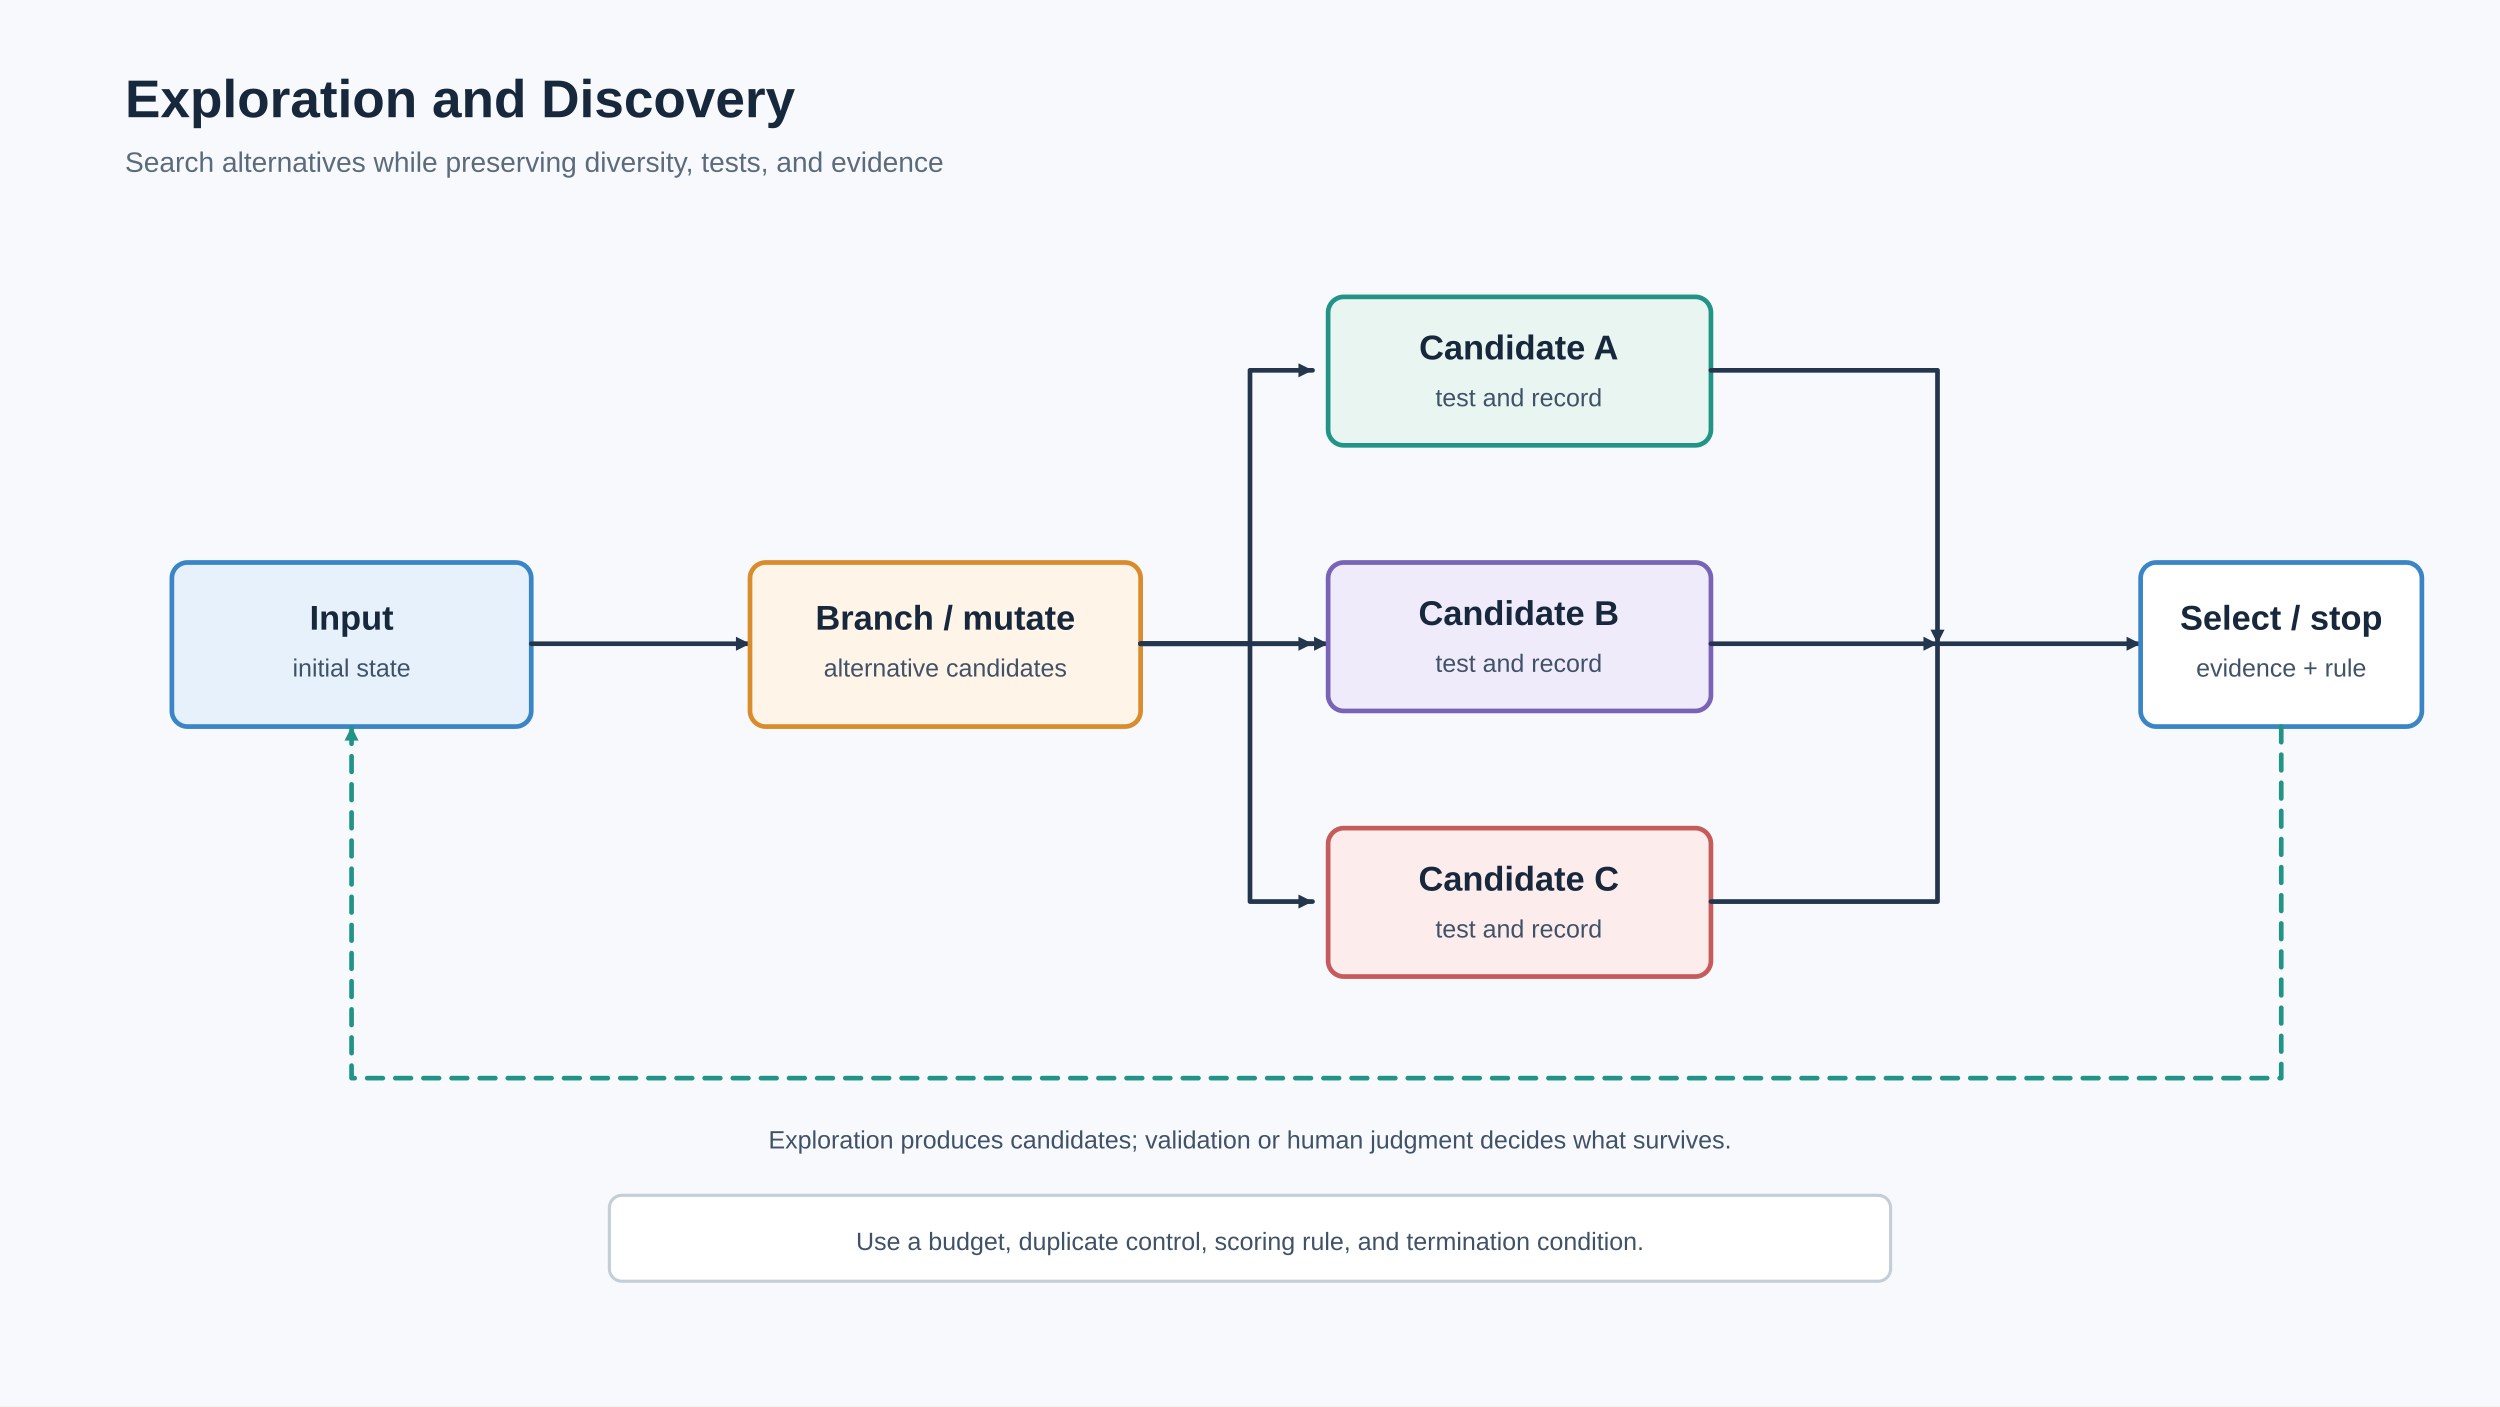
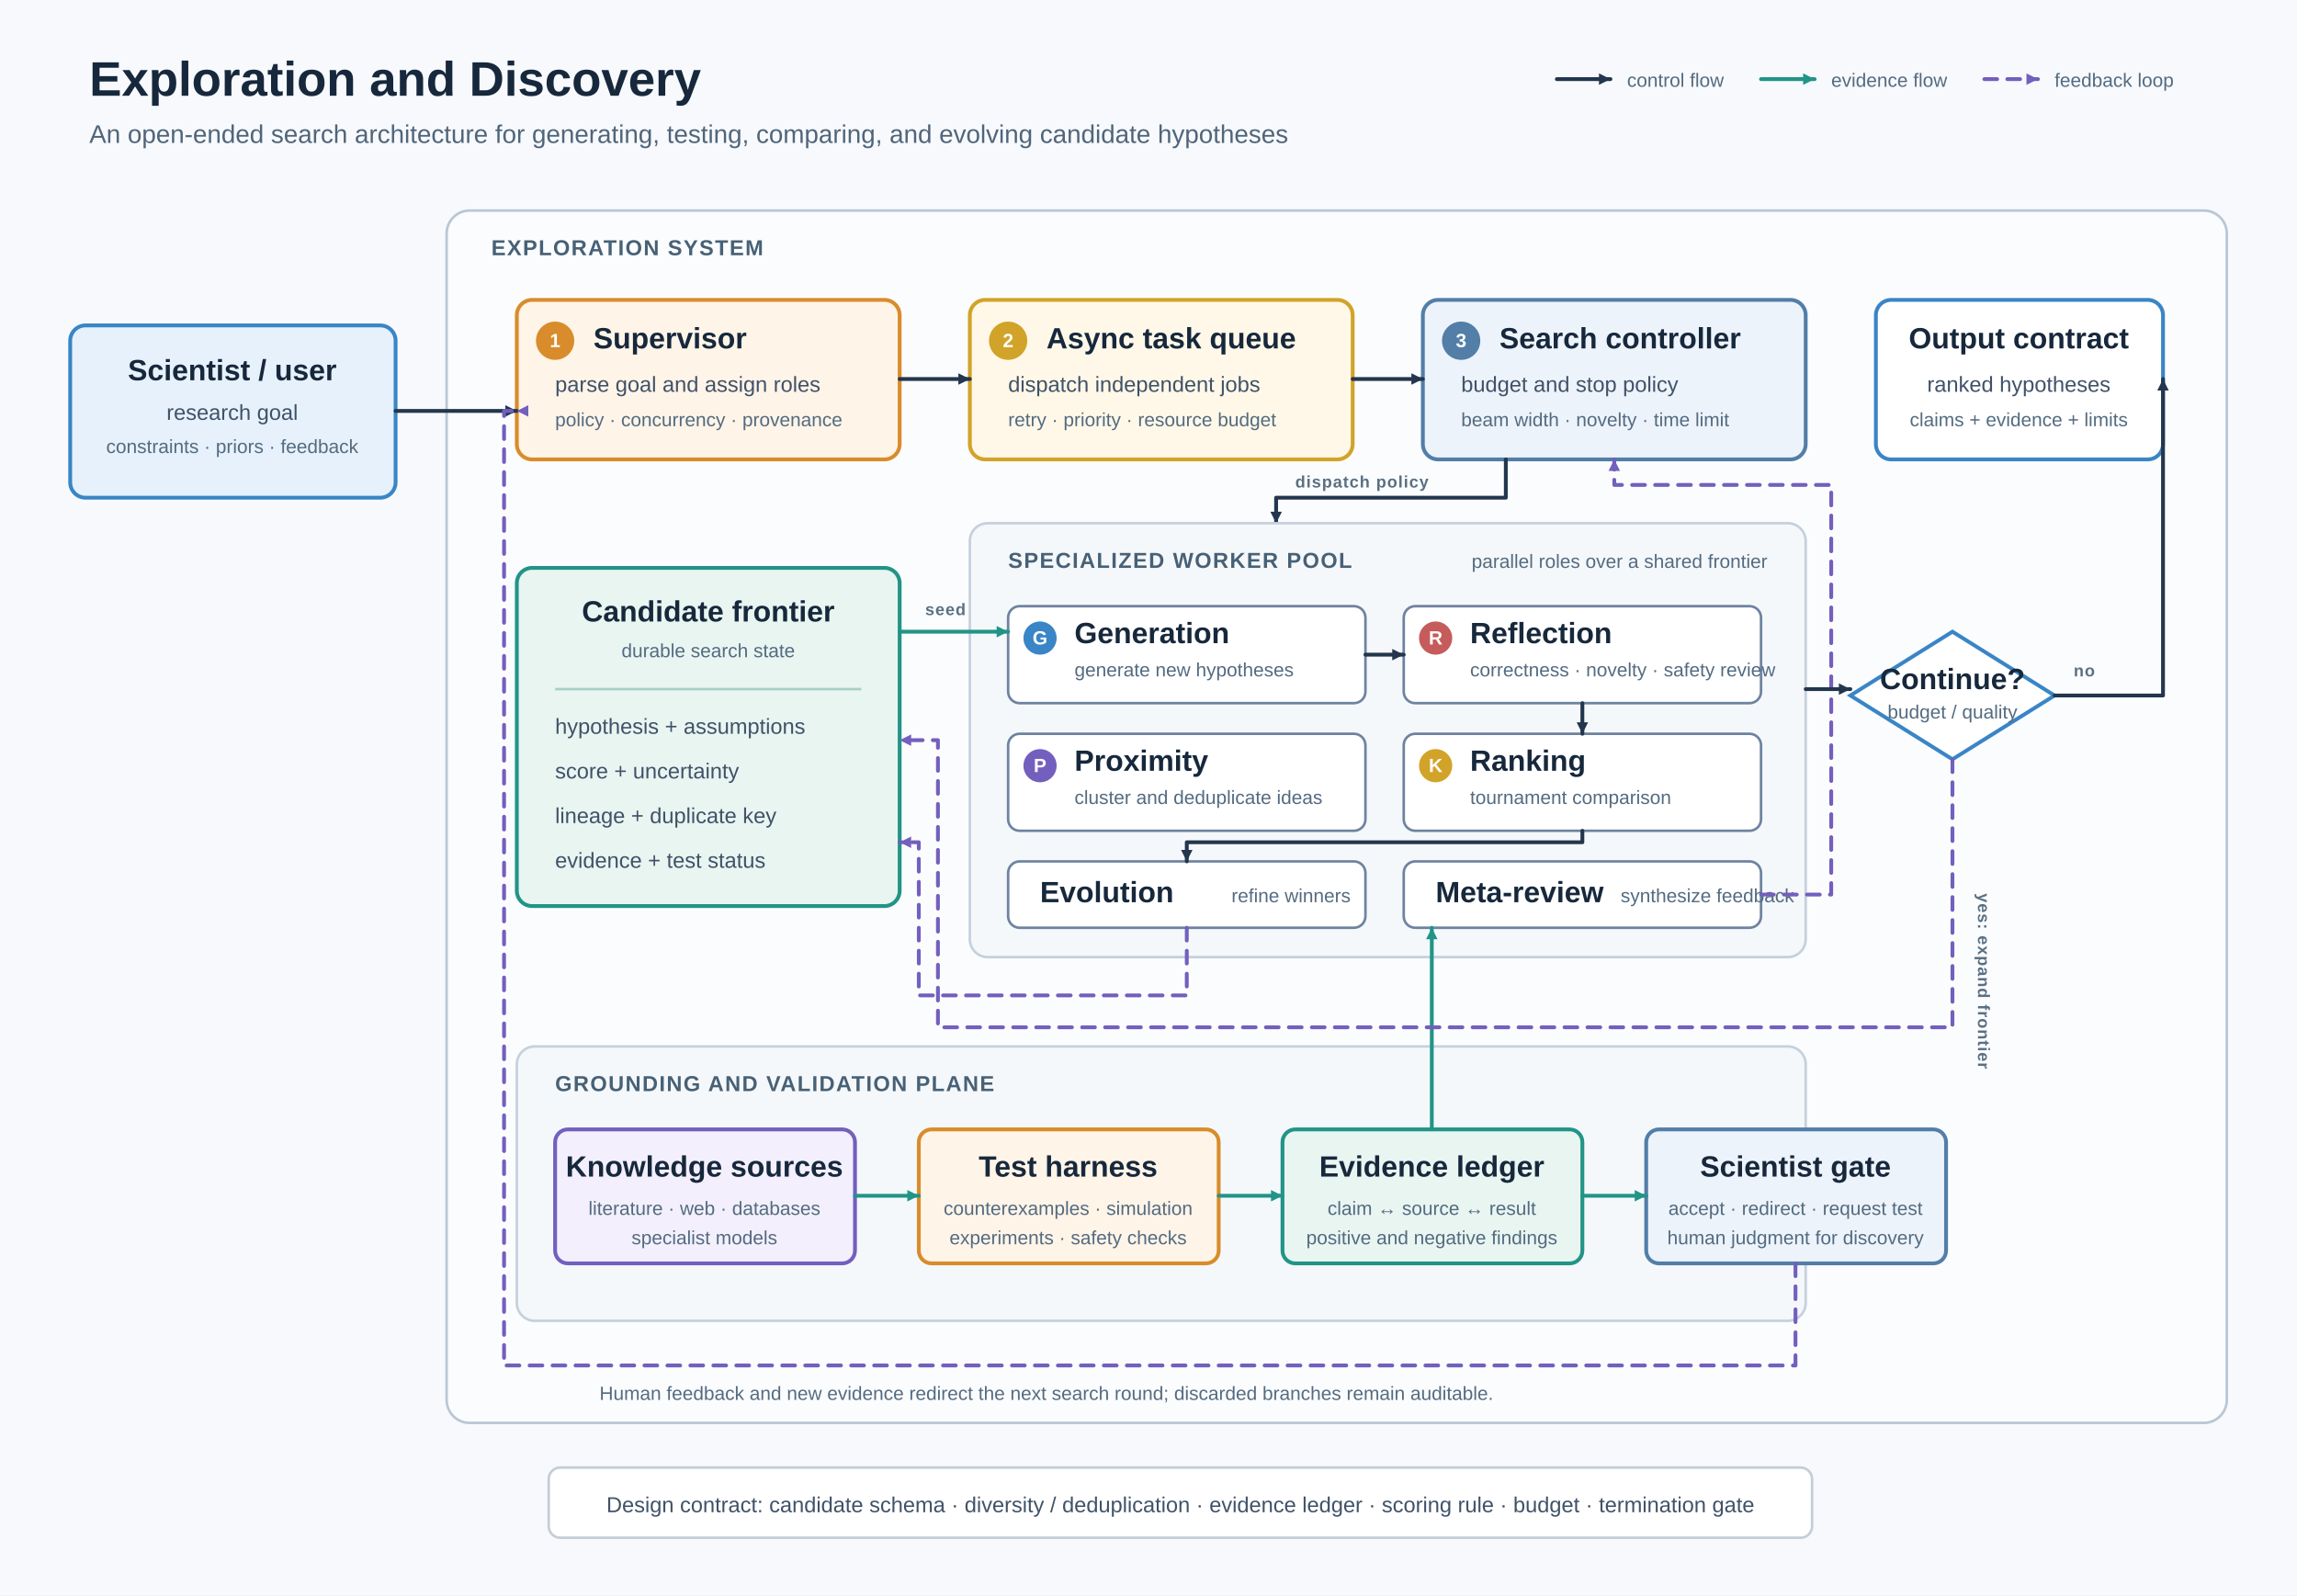
- <svg xmlns="http://www.w3.org/2000/svg" width="1600" height="900" viewBox="0 0 1600 900">
+ <svg xmlns="http://www.w3.org/2000/svg" width="1800" height="1250" viewBox="0 0 1800 1250">
  <defs>
-     <style>.al{fill:#23364d;stroke:none}.ad{fill:#219487;stroke:none}.ar{fill:#c65b5b;stroke:none}.t{font:700 34px Arial;fill:#17283c}.u{font:400 18px Arial;fill:#5b6b7c}.h{font:700 22px Arial;fill:#17283c}.s{font:400 16px Arial;fill:#405268}.b{stroke-width:3}.l{stroke:#23364d;stroke-width:3;fill:none;stroke-linecap:round;stroke-linejoin:round}.d{stroke:#219487;stroke-width:3;stroke-dasharray:10 8;fill:none;stroke-linecap:round;stroke-linejoin:round}</style>
+     <style>
+ .title{font:700 38px Arial,sans-serif;fill:#17283c}.subtitle{font:400 20px Arial,sans-serif;fill:#50657a}.label{font:700 17px Arial,sans-serif;fill:#476176;letter-spacing:1px}.heading{font:700 23px Arial,sans-serif;fill:#17283c}.body{font:400 17px Arial,sans-serif;fill:#405268}.small{font:400 15px Arial,sans-serif;fill:#536b80}.tiny{font:700 13px Arial,sans-serif;fill:#5a7082;letter-spacing:.7px}.number{font:700 15px Arial,sans-serif;fill:#fff}.boundary{fill:#fbfcfe;stroke:#b8c7d5;stroke-width:2}.card{stroke-width:3}.flow{stroke:#23364d;stroke-width:3;fill:none;stroke-linecap:round;stroke-linejoin:round}.feedback{stroke:#735fbd;stroke-width:3;stroke-dasharray:10 8;fill:none;stroke-linecap:round;stroke-linejoin:round}.evidence{stroke:#219487;stroke-width:3;fill:none;stroke-linecap:round;stroke-linejoin:round}.guide{stroke:#a9b8c6;stroke-width:2;stroke-dasharray:5 7;fill:none}.panel{fill:#f5f8fb;stroke:#c5d1dc;stroke-width:2}.agent{fill:#fff;stroke:#6e83a0;stroke-width:2}
+ </style>
  </defs>
-   <rect width="1600" height="900" fill="#f7f9fc" />
-   <text x="80" y="75" class="t">Exploration and Discovery</text>
-   <text x="80" y="110" class="u">Search alternatives while preserving diversity, tests, and evidence</text>
-   <rect x="110" y="360" width="230" height="105" rx="10" fill="#e6f1fb" stroke="#3985c6" class="b" />
-   <text x="225" y="403" text-anchor="middle" class="h">Input</text>
-   <text x="225" y="433" text-anchor="middle" class="s">initial state</text>
-   <path d="M340 412H480" class="l" />
-   <polygon points="480,412 471,407.5 471,416.5" class="al" />
-   <rect x="480" y="360" width="250" height="105" rx="10" fill="#fff4e8" stroke="#d98c2b" class="b" />
-   <text x="605" y="403" text-anchor="middle" class="h">Branch / mutate</text>
-   <text x="605" y="433" text-anchor="middle" class="s">alternative candidates</text>
-   <path d="M730 412H850" class="l" />
-   <polygon points="850,412 841,407.5 841,416.5" class="al" />
-   <rect x="850" y="190" width="245" height="95" rx="10" fill="#e9f5f1" stroke="#219487" class="b" />
-   <text x="972" y="230" text-anchor="middle" class="h">Candidate A</text>
-   <text x="972" y="260" text-anchor="middle" class="s">test and record</text>
-   <rect x="850" y="360" width="245" height="95" rx="10" fill="#f0ebfb" stroke="#7863b6" class="b" />
-   <text x="972" y="400" text-anchor="middle" class="h">Candidate B</text>
-   <text x="972" y="430" text-anchor="middle" class="s">test and record</text>
-   <rect x="850" y="530" width="245" height="95" rx="10" fill="#fceceb" stroke="#c65b5b" class="b" />
-   <text x="972" y="570" text-anchor="middle" class="h">Candidate C</text>
-   <text x="972" y="600" text-anchor="middle" class="s">test and record</text>
-   <path d="M730 412H800V237H840" class="l" />
-   <polygon points="840,237 831,232.5 831,241.5" class="al" />
-   <path d="M730 412H840" class="l" />
-   <polygon points="840,412 831,407.5 831,416.5" class="al" />
-   <path d="M730 412H800V577H840" class="l" />
-   <polygon points="840,577 831,572.5 831,581.5" class="al" />
-   <path d="M1095 237H1240V412" class="l" />
-   <polygon points="1240,412 1235.5,403 1244.5,403" class="al" />
-   <path d="M1095 412H1240" class="l" />
-   <polygon points="1240,412 1231,407.5 1231,416.5" class="al" />
-   <path d="M1095 577H1240V412H1370" class="l" />
-   <polygon points="1370,412 1361,407.5 1361,416.5" class="al" />
-   <rect x="1370" y="360" width="180" height="105" rx="10" fill="#fff" stroke="#3985c6" class="b" />
-   <text x="1460" y="403" text-anchor="middle" class="h">Select / stop</text>
-   <text x="1460" y="433" text-anchor="middle" class="s">evidence + rule</text>
-   <path d="M1460 465V690H225V465" class="d" />
-   <polygon points="225,465 220.5,474 229.5,474" class="ad" />
-   <text x="800" y="735" text-anchor="middle" class="s">Exploration produces candidates; validation or human judgment decides what survives.</text>
-   <rect x="390" y="765" width="820" height="55" rx="8" fill="#fff" stroke="#c4ced8" stroke-width="2" />
-   <text x="800" y="800" text-anchor="middle" class="s">Use a budget, duplicate control, scoring rule, and termination condition.</text>
+   <rect width="1800" height="1250" fill="#f7f9fc" />
+   <text x="70" y="75" class="title">Exploration and Discovery</text>
+   <text x="70" y="112" class="subtitle">An open-ended search architecture for generating, testing, comparing, and evolving candidate hypotheses</text>
+   <g transform="translate(1220,62)">
+     <line x1="0" y1="0" x2="42" y2="0" class="flow" />
+     <polygon points="42,0 33,-4.5 33,4.5" fill="#23364d" />
+     <text x="55" y="6" class="small">control flow</text>
+     <line x1="160" y1="0" x2="202" y2="0" class="evidence" />
+     <polygon points="202,0 193,-4.5 193,4.5" fill="#219487" />
+     <text x="215" y="6" class="small">evidence flow</text>
+     <line x1="335" y1="0" x2="377" y2="0" class="feedback" />
+     <polygon points="377,0 368,-4.5 368,4.5" fill="#735fbd" />
+     <text x="390" y="6" class="small">feedback loop</text>
+   </g>
+   <rect x="55" y="255" width="255" height="135" rx="12" fill="#e6f1fb" stroke="#3985c6" class="card" />
+   <text x="182" y="298" text-anchor="middle" class="heading">Scientist / user</text>
+   <text x="182" y="329" text-anchor="middle" class="body">research goal</text>
+   <text x="182" y="355" text-anchor="middle" class="small">constraints · priors · feedback</text>
+   <rect x="350" y="165" width="1395" height="950" rx="18" class="boundary" />
+   <text x="385" y="200" class="label">EXPLORATION SYSTEM</text>
+   <rect x="405" y="235" width="300" height="125" rx="12" fill="#fff4e8" stroke="#d98c2b" class="card" />
+   <circle cx="435" cy="267" r="15" fill="#d98c2b" />
+   <text x="435" y="272" text-anchor="middle" class="number">1</text>
+   <text x="465" y="273" class="heading">Supervisor</text>
+   <text x="435" y="307" class="body">parse goal and assign roles</text>
+   <text x="435" y="334" class="small">policy · concurrency · provenance</text>
+   <rect x="760" y="235" width="300" height="125" rx="12" fill="#fff8e8" stroke="#d2a329" class="card" />
+   <circle cx="790" cy="267" r="15" fill="#d2a329" />
+   <text x="790" y="272" text-anchor="middle" class="number">2</text>
+   <text x="820" y="273" class="heading">Async task queue</text>
+   <text x="790" y="307" class="body">dispatch independent jobs</text>
+   <text x="790" y="334" class="small">retry · priority · resource budget</text>
+   <rect x="1115" y="235" width="300" height="125" rx="12" fill="#edf3fb" stroke="#527ea8" class="card" />
+   <circle cx="1145" cy="267" r="15" fill="#527ea8" />
+   <text x="1145" y="272" text-anchor="middle" class="number">3</text>
+   <text x="1175" y="273" class="heading">Search controller</text>
+   <text x="1145" y="307" class="body">budget and stop policy</text>
+   <text x="1145" y="334" class="small">beam width · novelty · time limit</text>
+   <rect x="1470" y="235" width="225" height="125" rx="12" fill="#fff" stroke="#3985c6" class="card" />
+   <text x="1582" y="273" text-anchor="middle" class="heading">Output contract</text>
+   <text x="1582" y="307" text-anchor="middle" class="body">ranked hypotheses</text>
+   <text x="1582" y="334" text-anchor="middle" class="small">claims + evidence + limits</text>
+   <path d="M310 322H405" class="flow" />
+   <polygon points="405,322 396,317.5 396,326.5" fill="#23364d" />
+   <path d="M705 297H760" class="flow" />
+   <polygon points="760,297 751,292.5 751,301.5" fill="#23364d" />
+   <path d="M1060 297H1115" class="flow" />
+   <polygon points="1115,297 1106,292.5 1106,301.5" fill="#23364d" />
+   <path d="M1180 360V390H1000V410" class="flow" />
+   <polygon points="1000,410 995.5,401 1004.5,401" fill="#23364d" />
+   <text x="1015" y="382" class="tiny">dispatch policy</text>
+   <rect x="405" y="445" width="300" height="265" rx="12" fill="#e9f5f1" stroke="#219487" class="card" />
+   <text x="555" y="487" text-anchor="middle" class="heading">Candidate frontier</text>
+   <text x="555" y="515" text-anchor="middle" class="small">durable search state</text>
+   <line x1="435" y1="540" x2="675" y2="540" stroke="#a9cfc8" stroke-width="2" />
+   <text x="435" y="575" class="body">hypothesis + assumptions</text>
+   <text x="435" y="610" class="body">score + uncertainty</text>
+   <text x="435" y="645" class="body">lineage + duplicate key</text>
+   <text x="435" y="680" class="body">evidence + test status</text>
+   <rect x="760" y="410" width="655" height="340" rx="14" class="panel" />
+   <text x="790" y="445" class="label">SPECIALIZED WORKER POOL</text>
+   <text x="1385" y="445" text-anchor="end" class="small">parallel roles over a shared frontier</text>
+   <rect x="790" y="475" width="280" height="76" rx="9" class="agent" />
+   <circle cx="815" cy="500" r="13" fill="#3985c6" />
+   <text x="815" y="505" text-anchor="middle" class="number">G</text>
+   <text x="842" y="504" class="heading">Generation</text>
+   <text x="842" y="530" class="small">generate new hypotheses</text>
+   <rect x="1100" y="475" width="280" height="76" rx="9" class="agent" />
+   <circle cx="1125" cy="500" r="13" fill="#c65b5b" />
+   <text x="1125" y="505" text-anchor="middle" class="number">R</text>
+   <text x="1152" y="504" class="heading">Reflection</text>
+   <text x="1152" y="530" class="small">correctness · novelty · safety review</text>
+   <rect x="790" y="575" width="280" height="76" rx="9" class="agent" />
+   <circle cx="815" cy="600" r="13" fill="#735fbd" />
+   <text x="815" y="605" text-anchor="middle" class="number">P</text>
+   <text x="842" y="604" class="heading">Proximity</text>
+   <text x="842" y="630" class="small">cluster and deduplicate ideas</text>
+   <rect x="1100" y="575" width="280" height="76" rx="9" class="agent" />
+   <circle cx="1125" cy="600" r="13" fill="#d2a329" />
+   <text x="1125" y="605" text-anchor="middle" class="number">K</text>
+   <text x="1152" y="604" class="heading">Ranking</text>
+   <text x="1152" y="630" class="small">tournament comparison</text>
+   <rect x="790" y="675" width="280" height="52" rx="9" class="agent" />
+   <text x="815" y="707" class="heading">Evolution</text>
+   <text x="965" y="707" class="small">refine winners</text>
+   <rect x="1100" y="675" width="280" height="52" rx="9" class="agent" />
+   <text x="1125" y="707" class="heading">Meta-review</text>
+   <text x="1270" y="707" class="small">synthesize feedback</text>
+   <path d="M705 495H790" class="evidence" />
+   <polygon points="790,495 781,490.5 781,499.5" fill="#219487" />
+   <text x="725" y="482" class="tiny">seed</text>
+   <path d="M1070 513H1100" class="flow" />
+   <polygon points="1100,513 1091,508.5 1091,517.5" fill="#23364d" />
+   <path d="M1240 551V575" class="flow" />
+   <polygon points="1240,575 1235.5,566 1244.5,566" fill="#23364d" />
+   <path d="M1240 651V660H930V675" class="flow" />
+   <polygon points="930,675 925.5,666 934.5,666" fill="#23364d" />
+   <path d="M930 727V780H720V660H705" class="feedback" />
+   <polygon points="705,660 714,655.5 714,664.5" fill="#735fbd" />
+   <path d="M1380 701H1435V380H1265V360" class="feedback" />
+   <polygon points="1265,360 1260.5,369 1269.5,369" fill="#735fbd" />
+   <rect x="405" y="820" width="1010" height="215" rx="14" class="panel" />
+   <text x="435" y="855" class="label">GROUNDING AND VALIDATION PLANE</text>
+   <rect x="435" y="885" width="235" height="105" rx="10" fill="#f3effc" stroke="#735fbd" class="card" />
+   <text x="552" y="922" text-anchor="middle" class="heading">Knowledge sources</text>
+   <text x="552" y="952" text-anchor="middle" class="small">literature · web · databases</text>
+   <text x="552" y="975" text-anchor="middle" class="small">specialist models</text>
+   <rect x="720" y="885" width="235" height="105" rx="10" fill="#fff4e8" stroke="#d98c2b" class="card" />
+   <text x="837" y="922" text-anchor="middle" class="heading">Test harness</text>
+   <text x="837" y="952" text-anchor="middle" class="small">counterexamples · simulation</text>
+   <text x="837" y="975" text-anchor="middle" class="small">experiments · safety checks</text>
+   <rect x="1005" y="885" width="235" height="105" rx="10" fill="#e9f5f1" stroke="#219487" class="card" />
+   <text x="1122" y="922" text-anchor="middle" class="heading">Evidence ledger</text>
+   <text x="1122" y="952" text-anchor="middle" class="small">claim ↔ source ↔ result</text>
+   <text x="1122" y="975" text-anchor="middle" class="small">positive and negative findings</text>
+   <rect x="1290" y="885" width="235" height="105" rx="10" fill="#edf3fb" stroke="#527ea8" class="card" />
+   <text x="1407" y="922" text-anchor="middle" class="heading">Scientist gate</text>
+   <text x="1407" y="952" text-anchor="middle" class="small">accept · redirect · request test</text>
+   <text x="1407" y="975" text-anchor="middle" class="small">human judgment for discovery</text>
+   <path d="M670 937H720" class="evidence" />
+   <polygon points="720,937 711,932.5 711,941.5" fill="#219487" />
+   <path d="M955 937H1005" class="evidence" />
+   <polygon points="1005,937 996,932.5 996,941.5" fill="#219487" />
+   <path d="M1240 937H1290" class="evidence" />
+   <polygon points="1290,937 1281,932.5 1281,941.5" fill="#219487" />
+   <path d="M1122 885V727" class="evidence" />
+   <polygon points="1122,727 1117.5,736 1126.5,736" fill="#219487" />
+   <polygon points="1530,495 1610,545 1530,595 1450,545" fill="#fff" stroke="#3985c6" stroke-width="3" />
+   <text x="1530" y="540" text-anchor="middle" class="heading">Continue?</text>
+   <text x="1530" y="563" text-anchor="middle" class="small">budget / quality</text>
+   <path d="M1415 540H1450" class="flow" />
+   <polygon points="1450,540 1441,535.5 1441,544.5" fill="#23364d" />
+   <path d="M1610 545H1695V297" class="flow" />
+   <polygon points="1695,297 1690.5,306 1699.5,306" fill="#23364d" />
+   <text x="1625" y="530" class="tiny">no</text>
+   <path d="M1530 595V805H735V580H705" class="feedback" />
+   <polygon points="705,580 714,575.5 714,584.5" fill="#735fbd" />
+   <text x="1550" y="700" class="tiny" transform="rotate(90 1550 700)">yes: expand frontier</text>
+   <path d="M1407 990V1070H395V322H405" class="feedback" />
+   <polygon points="405,322 414,317.5 414,326.5" fill="#735fbd" />
+   <text x="820" y="1097" text-anchor="middle" class="small">Human feedback and new evidence redirect the next search round; discarded branches remain auditable.</text>
+   <rect x="430" y="1150" width="990" height="55" rx="9" fill="#fff" stroke="#c4ced8" stroke-width="2" />
+   <text x="925" y="1185" text-anchor="middle" class="body">Design contract: candidate schema · diversity / deduplication · evidence ledger · scoring rule · budget · termination gate</text>
</svg>
